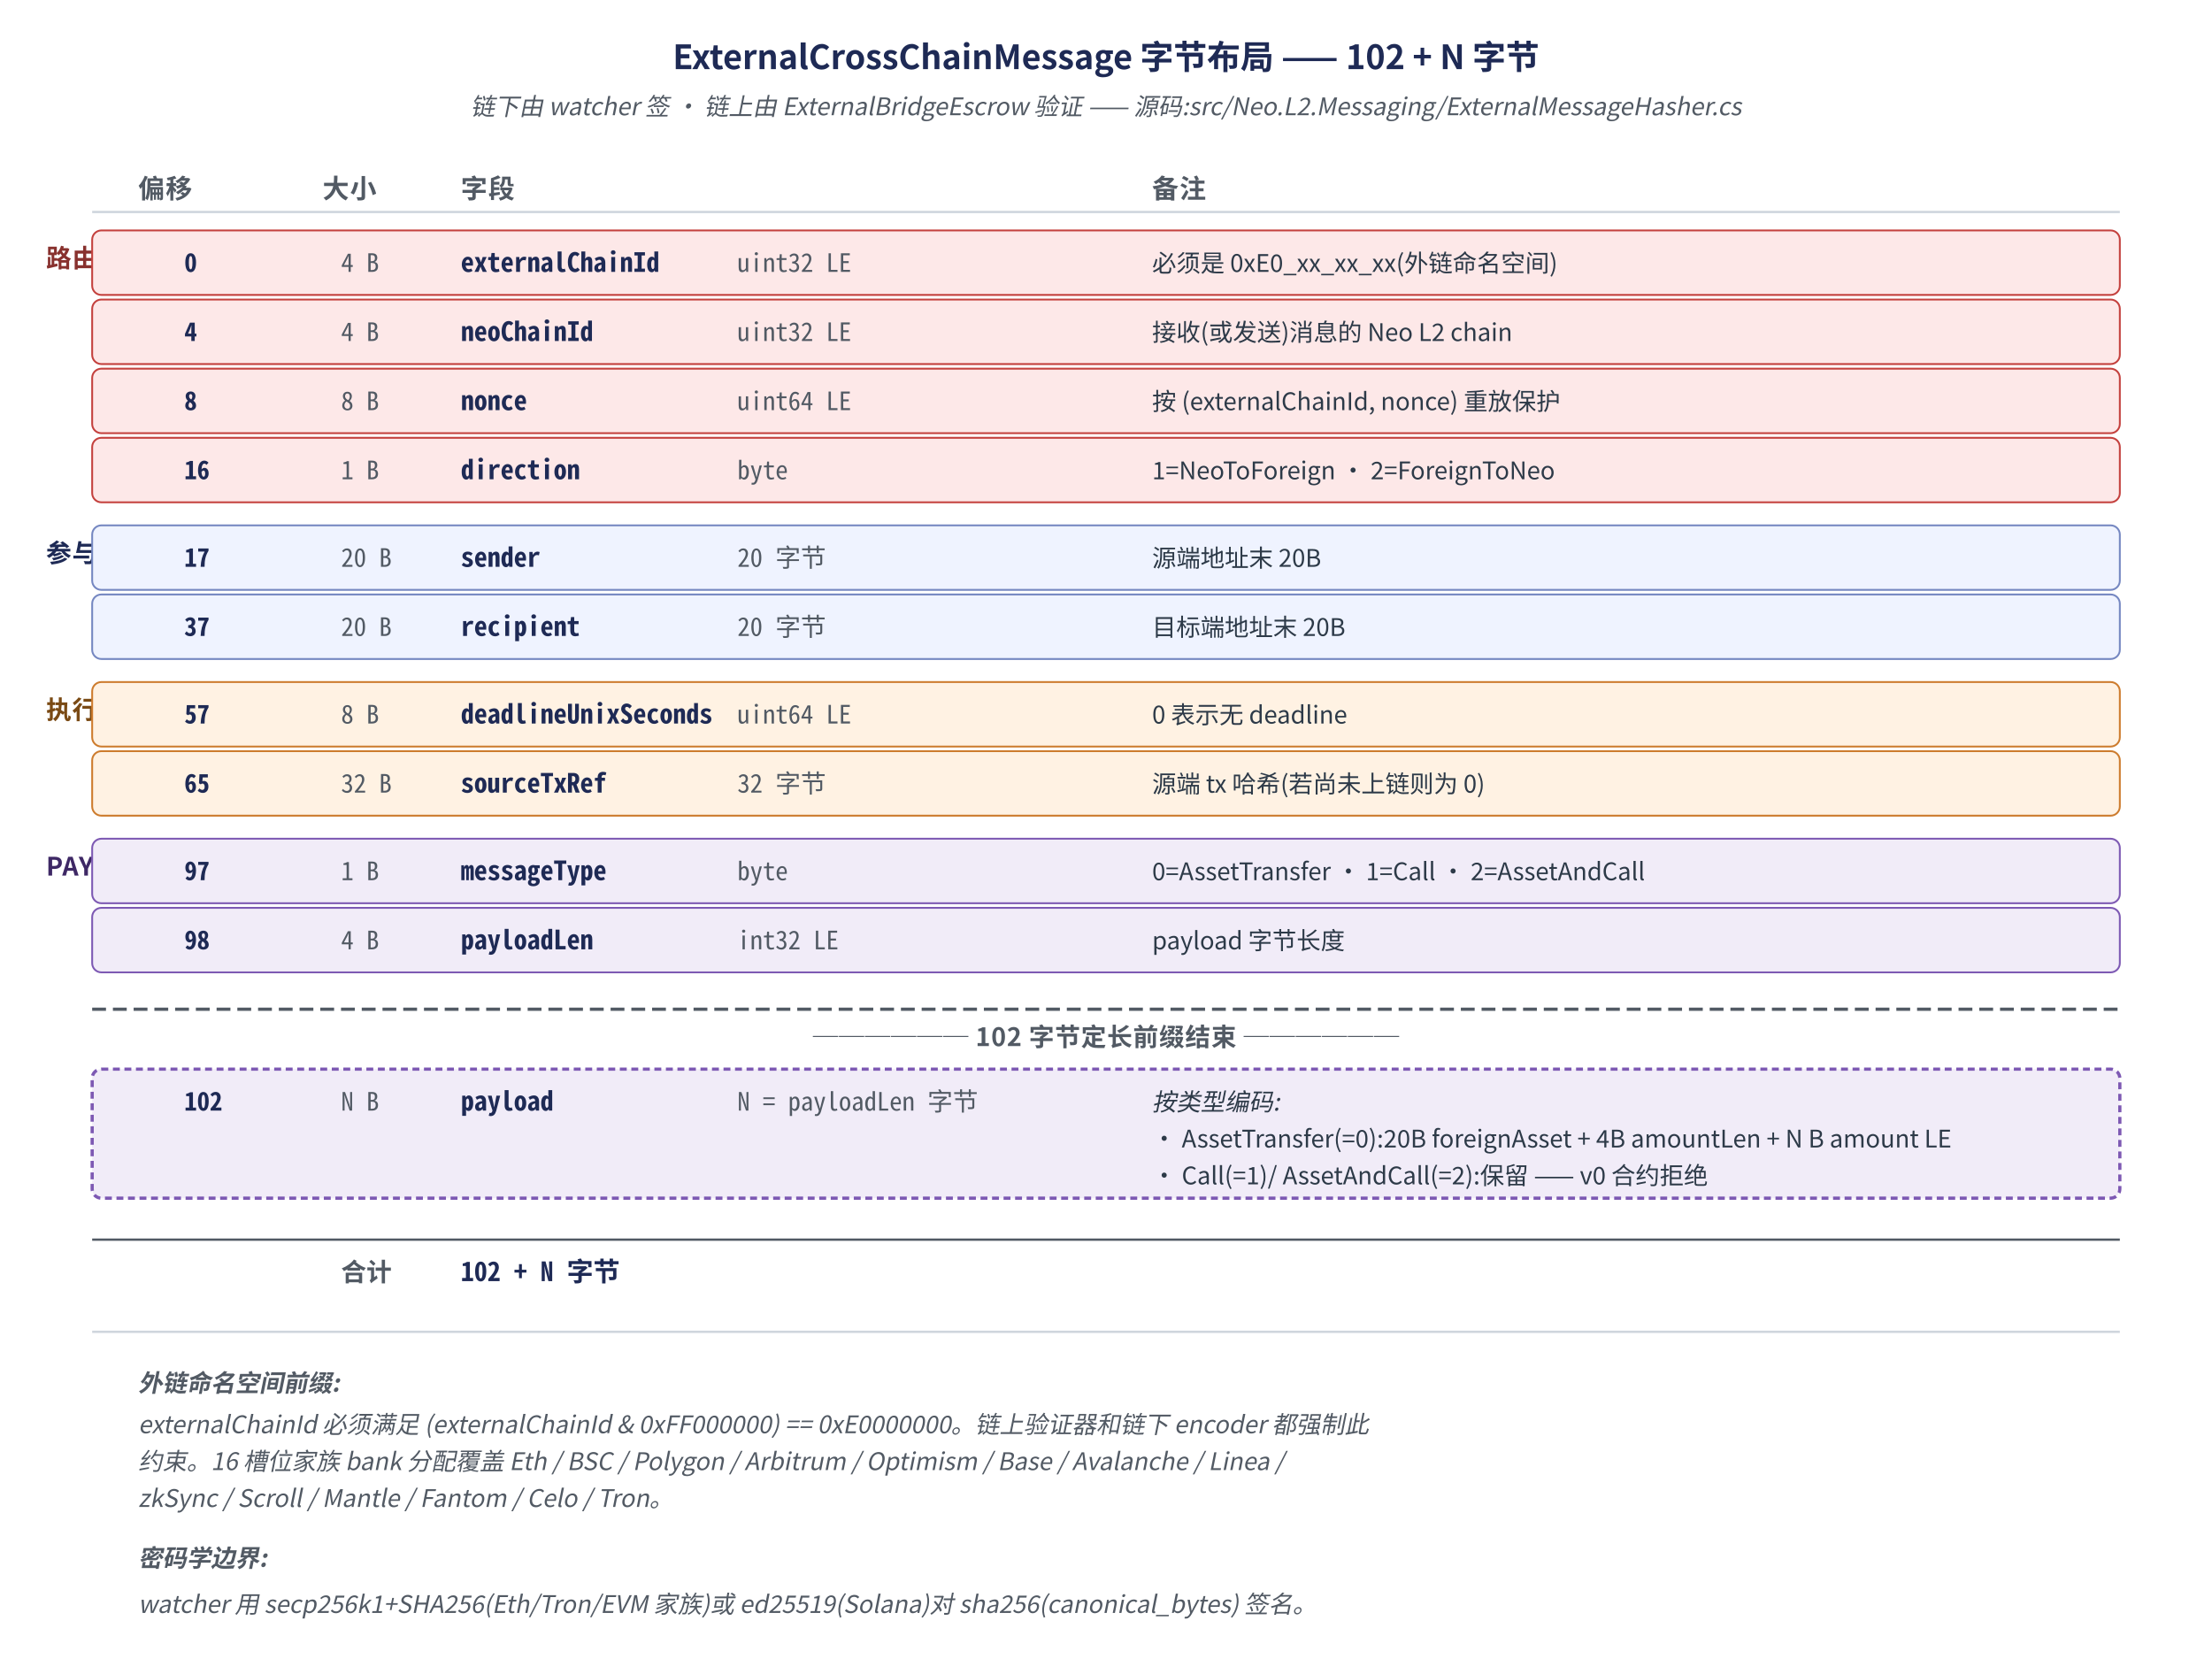
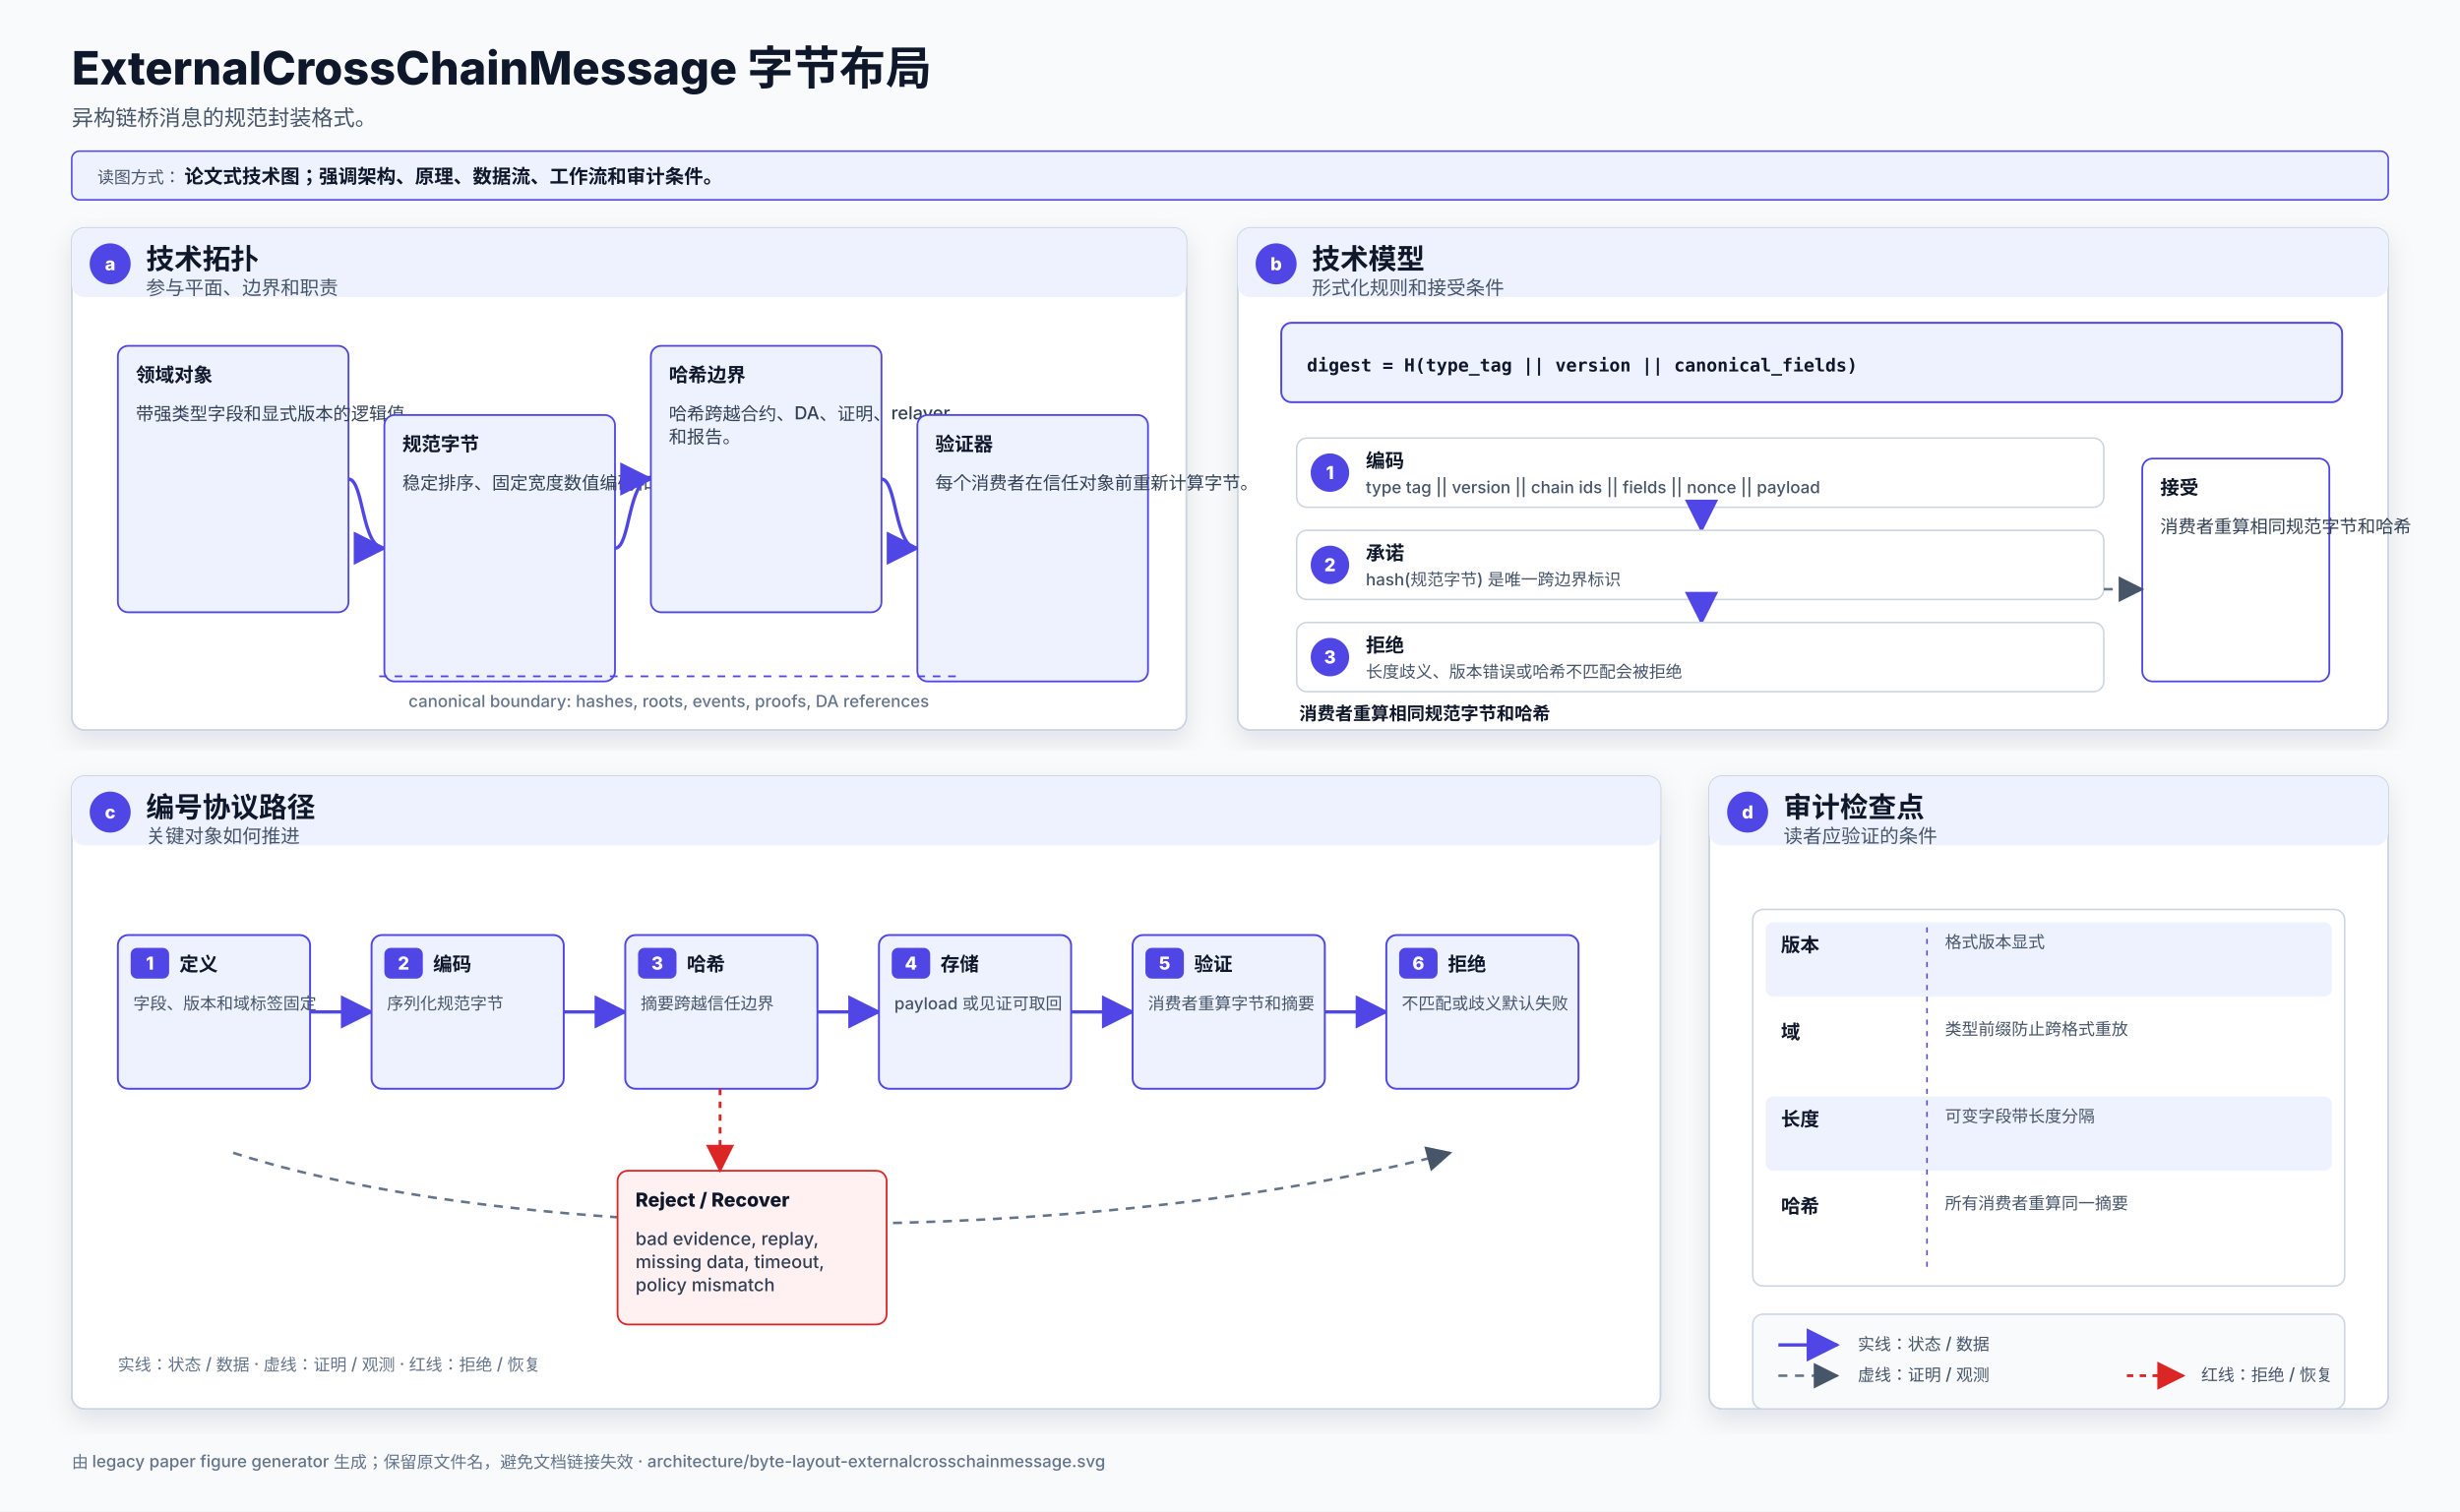
- <svg xmlns="http://www.w3.org/2000/svg" viewBox="0 0 960 720" font-family="'Noto Sans CJK SC', 'Source Han Sans SC', 'WenQuanYi Zen Hei', 'Microsoft YaHei', sans-serif" role="img" aria-labelledby="title desc">
+ <svg xmlns="http://www.w3.org/2000/svg" width="1920" height="1180" viewBox="0 0 1920 1180" role="img" aria-label="ExternalCrossChainMessage 字节布局">
  <defs>
-     <filter id="card" x="-2%" y="-3%" width="104%" height="106%">
-       <feDropShadow dx="0" dy="1" stdDeviation="0.9" flood-color="#000000" flood-opacity="0.07" />
+     <marker id="arrowAccent" viewBox="0 0 10 10" refX="9.2" refY="5" markerWidth="10" markerHeight="10" orient="auto">
+       <path d="M0,0 L10,5 L0,10 Z" fill="#4f46e5" />
+     </marker>
+     <marker id="arrowGray" viewBox="0 0 10 10" refX="9.2" refY="5" markerWidth="10" markerHeight="10" orient="auto">
+       <path d="M0,0 L10,5 L0,10 Z" fill="#475569" />
+     </marker>
+     <marker id="arrowFault" viewBox="0 0 10 10" refX="9.2" refY="5" markerWidth="10" markerHeight="10" orient="auto">
+       <path d="M0,0 L10,5 L0,10 Z" fill="#dc2626" />
+     </marker>
+     <filter id="shadow" x="-3%" y="-4%" width="106%" height="108%">
+       <feDropShadow dx="0" dy="8" stdDeviation="10" flood-color="#0f172a" flood-opacity="0.10" />
    </filter>
    <style>
-       .header     { font-size: 14.5px; font-weight: 700; }
-       .col-h      { font-size: 11.5px; font-weight: 700; fill: #525a64; letter-spacing: 0.4px; }
-       .offset     { font-size: 11px; fill: #1e2a55; font-weight: 700; font-family: 'Noto Sans Mono CJK SC', ui-monospace, 'SF Mono',monospace; }
-       .size       { font-size: 11px; fill: #525a64; font-family: 'Noto Sans Mono CJK SC', ui-monospace, 'SF Mono',monospace; }
-       .field      { font-size: 11.5px; fill: #1e2a55; font-weight: 700; font-family: 'Noto Sans Mono CJK SC', ui-monospace, 'SF Mono',monospace; }
-       .desc       { font-size: 10.5px; fill: #2d3a48; }
-       .grp        { font-size: 11px; font-weight: 600; letter-spacing: 0.3px; }
-       .ftr        { font-size: 10.5px; fill: #525a64; font-style: italic; }
-     </style>
+ .bg{fill:#f8fafc}.panel{fill:#ffffff;stroke:#cbd5e1;stroke-width:1.5;filter:url(#shadow)}
+ .title{font:800 36px 'Inter','Segoe UI',Arial,sans-serif;fill:#0f172a}.subtitle{font:500 17px 'Inter','Segoe UI',Arial,sans-serif;fill:#475569}
+ .panelTitle{font:750 22px 'Inter','Segoe UI',Arial,sans-serif;fill:#0f172a}.panelSub{font:500 15px 'Inter','Segoe UI',Arial,sans-serif;fill:#475569}
+ .strong{font:760 15px 'Inter','Segoe UI',Arial,sans-serif;fill:#0f172a}.body{font:500 14px 'Inter','Segoe UI',Arial,sans-serif;fill:#334155}.small{font:500 13px 'Inter','Segoe UI',Arial,sans-serif;fill:#475569}
+ .mono{font:650 14px 'Cascadia Mono','SFMono-Regular',Consolas,monospace;fill:#0f172a}.label{font:800 14px 'Inter','Segoe UI',Arial,sans-serif;fill:#ffffff}.caption{font:500 13px 'Inter','Segoe UI',Arial,sans-serif;fill:#64748b}
+ .accentArrow{stroke:#4f46e5;stroke-width:2.6;fill:none;marker-end:url(#arrowAccent)}.dashArrow{stroke:#64748b;stroke-width:2.0;fill:none;stroke-dasharray:7 6;marker-end:url(#arrowGray)}.faultArrow{stroke:#dc2626;stroke-width:2.2;fill:none;stroke-dasharray:5 5;marker-end:url(#arrowFault)}
+ </style>
  </defs>
-   <rect width="960" height="720" fill="#ffffff" />
-   <text x="480" y="30" text-anchor="middle" class="header" fill="#1e2a55">ExternalCrossChainMessage 字节布局 —— 102 + N 字节</text>
-   <text x="480" y="50" text-anchor="middle" class="ftr">链下由 watcher 签 · 链上由 ExternalBridgeEscrow 验证 —— 源码:src/Neo.L2.Messaging/ExternalMessageHasher.cs</text>
-   <text x="60" y="86" class="col-h">偏移</text>
-   <text x="140" y="86" class="col-h">大小</text>
-   <text x="200" y="86" class="col-h">字段</text>
-   <text x="500" y="86" class="col-h">备注</text>
-   <line x1="40" y1="92" x2="920" y2="92" stroke="#cfd5dd" stroke-width="1" />
-   <text x="20" y="116" class="grp" fill="#88312e">路由</text>
-   <rect x="40" y="100" width="880" height="28" rx="4" ry="4" fill="#fde8e8" stroke="#c4413e" stroke-width="0.8" />
-   <text x="80" y="118" class="offset">0</text>
-   <text x="148" y="118" class="size">4 B</text>
-   <text x="200" y="118" class="field">externalChainId</text>
-   <text x="320" y="118" class="size">uint32 LE</text>
-   <text x="500" y="118" class="desc">必须是 0xE0_xx_xx_xx(外链命名空间)</text>
-   <rect x="40" y="130" width="880" height="28" rx="4" ry="4" fill="#fde8e8" stroke="#c4413e" stroke-width="0.8" />
-   <text x="80" y="148" class="offset">4</text>
-   <text x="148" y="148" class="size">4 B</text>
-   <text x="200" y="148" class="field">neoChainId</text>
-   <text x="320" y="148" class="size">uint32 LE</text>
-   <text x="500" y="148" class="desc">接收(或发送)消息的 Neo L2 chain</text>
-   <rect x="40" y="160" width="880" height="28" rx="4" ry="4" fill="#fde8e8" stroke="#c4413e" stroke-width="0.8" />
-   <text x="80" y="178" class="offset">8</text>
-   <text x="148" y="178" class="size">8 B</text>
-   <text x="200" y="178" class="field">nonce</text>
-   <text x="320" y="178" class="size">uint64 LE</text>
-   <text x="500" y="178" class="desc">按 (externalChainId, nonce) 重放保护</text>
-   <rect x="40" y="190" width="880" height="28" rx="4" ry="4" fill="#fde8e8" stroke="#c4413e" stroke-width="0.8" />
-   <text x="80" y="208" class="offset">16</text>
-   <text x="148" y="208" class="size">1 B</text>
-   <text x="200" y="208" class="field">direction</text>
-   <text x="320" y="208" class="size">byte</text>
-   <text x="500" y="208" class="desc">1=NeoToForeign · 2=ForeignToNeo</text>
-   <text x="20" y="244" class="grp" fill="#1e2a55">参与方</text>
-   <rect x="40" y="228" width="880" height="28" rx="4" ry="4" fill="#eff3ff" stroke="#7587c1" stroke-width="0.8" />
-   <text x="80" y="246" class="offset">17</text>
-   <text x="148" y="246" class="size">20 B</text>
-   <text x="200" y="246" class="field">sender</text>
-   <text x="320" y="246" class="size">20 字节</text>
-   <text x="500" y="246" class="desc">源端地址末 20B</text>
-   <rect x="40" y="258" width="880" height="28" rx="4" ry="4" fill="#eff3ff" stroke="#7587c1" stroke-width="0.8" />
-   <text x="80" y="276" class="offset">37</text>
-   <text x="148" y="276" class="size">20 B</text>
-   <text x="200" y="276" class="field">recipient</text>
-   <text x="320" y="276" class="size">20 字节</text>
-   <text x="500" y="276" class="desc">目标端地址末 20B</text>
-   <text x="20" y="312" class="grp" fill="#7a4a14">执行上下文</text>
-   <rect x="40" y="296" width="880" height="28" rx="4" ry="4" fill="#fff2e3" stroke="#cd7c2e" stroke-width="0.8" />
-   <text x="80" y="314" class="offset">57</text>
-   <text x="148" y="314" class="size">8 B</text>
-   <text x="200" y="314" class="field">deadlineUnixSeconds</text>
-   <text x="320" y="314" class="size">uint64 LE</text>
-   <text x="500" y="314" class="desc">0 表示无 deadline</text>
-   <rect x="40" y="326" width="880" height="28" rx="4" ry="4" fill="#fff2e3" stroke="#cd7c2e" stroke-width="0.8" />
-   <text x="80" y="344" class="offset">65</text>
-   <text x="148" y="344" class="size">32 B</text>
-   <text x="200" y="344" class="field">sourceTxRef</text>
-   <text x="320" y="344" class="size">32 字节</text>
-   <text x="500" y="344" class="desc">源端 tx 哈希(若尚未上链则为 0)</text>
-   <text x="20" y="380" class="grp" fill="#3e2865">PAYLOAD 头</text>
-   <rect x="40" y="364" width="880" height="28" rx="4" ry="4" fill="#f1ecf8" stroke="#7d59b3" stroke-width="0.8" />
-   <text x="80" y="382" class="offset">97</text>
-   <text x="148" y="382" class="size">1 B</text>
-   <text x="200" y="382" class="field">messageType</text>
-   <text x="320" y="382" class="size">byte</text>
-   <text x="500" y="382" class="desc">0=AssetTransfer · 1=Call · 2=AssetAndCall</text>
-   <rect x="40" y="394" width="880" height="28" rx="4" ry="4" fill="#f1ecf8" stroke="#7d59b3" stroke-width="0.8" />
-   <text x="80" y="412" class="offset">98</text>
-   <text x="148" y="412" class="size">4 B</text>
-   <text x="200" y="412" class="field">payloadLen</text>
-   <text x="320" y="412" class="size">int32 LE</text>
-   <text x="500" y="412" class="desc">payload 字节长度</text>
-   <line x1="40" y1="438" x2="920" y2="438" stroke="#525a64" stroke-width="1.4" stroke-dasharray="6 3" />
-   <text x="480" y="454" text-anchor="middle" class="grp" fill="#525a64">────── 102 字节定长前缀结束 ──────</text>
-   <rect x="40" y="464" width="880" height="56" rx="4" ry="4" fill="#f1ecf8" stroke="#7d59b3" stroke-width="1.4" stroke-dasharray="3 2" />
-   <text x="80" y="482" class="offset">102</text>
-   <text x="148" y="482" class="size">N B</text>
-   <text x="200" y="482" class="field">payload</text>
-   <text x="320" y="482" class="size">N = payloadLen 字节</text>
-   <text x="500" y="482" class="desc" font-style="italic">按类型编码:</text>
-   <text x="500" y="498" class="desc">  · AssetTransfer(=0):20B foreignAsset + 4B amountLen + N B amount LE</text>
-   <text x="500" y="514" class="desc">  · Call(=1)/ AssetAndCall(=2):保留 —— v0 合约拒绝</text>
-   <line x1="40" y1="538" x2="920" y2="538" stroke="#525a64" stroke-width="1" />
-   <text x="148" y="556" class="size" font-weight="700" fill="#1e2a55">合计</text>
-   <text x="200" y="556" class="field" font-size="13">102 + N 字节</text>
-   <line x1="40" y1="578" x2="920" y2="578" stroke="#cfd5dd" stroke-width="1" />
-   <text x="60" y="604" class="ftr" font-weight="600" fill="#1e2a55">外链命名空间前缀:</text>
-   <text x="60" y="622" class="ftr">externalChainId 必须满足 (externalChainId &amp; 0xFF000000) == 0xE0000000。链上验证器和链下 encoder 都强制此</text>
-   <text x="60" y="638" class="ftr">约束。16 槽位家族 bank 分配覆盖 Eth / BSC / Polygon / Arbitrum / Optimism / Base / Avalanche / Linea /</text>
-   <text x="60" y="654" class="ftr">zkSync / Scroll / Mantle / Fantom / Celo / Tron。</text>
-   <text x="60" y="680" class="ftr" font-weight="600" fill="#1e2a55">密码学边界:</text>
-   <text x="60" y="700" class="ftr">watcher 用 secp256k1+SHA256(Eth/Tron/EVM 家族)或 ed25519(Solana)对 sha256(canonical_bytes) 签名。</text>
+   <rect class="bg" width="1920" height="1180" />
+   <text x="56" y="66" class="title">ExternalCrossChainMessage 字节布局</text>
+   <text x="56" y="98" class="subtitle">异构链桥消息的规范封装格式。</text>
+   <rect x="56" y="118" width="1808" height="38" rx="6" fill="#eef2ff" stroke="#4f46e5" stroke-width="1.2" />
+   <text x="76" y="143" class="small">读图方式： <tspan class="strong">论文式技术图；强调架构、原理、数据流、工作流和审计条件。</tspan>
+   </text>
+   <rect x="56" y="178" width="870" height="392" rx="10" class="panel" />
+   <rect x="56" y="178" width="870" height="54" rx="10" fill="#eef2ff" />
+   <circle cx="86" cy="206" r="16" fill="#4f46e5" />
+   <text x="86" y="211" text-anchor="middle" class="label">a</text>
+   <text x="114" y="210" class="panelTitle">技术拓扑</text>
+   <text x="114" y="230" class="panelSub">参与平面、边界和职责</text>
+   <rect x="966" y="178" width="898" height="392" rx="10" class="panel" />
+   <rect x="966" y="178" width="898" height="54" rx="10" fill="#eef2ff" />
+   <circle cx="996" cy="206" r="16" fill="#4f46e5" />
+   <text x="996" y="211" text-anchor="middle" class="label">b</text>
+   <text x="1024" y="210" class="panelTitle">技术模型</text>
+   <text x="1024" y="230" class="panelSub">形式化规则和接受条件</text>
+   <rect x="56" y="606" width="1240" height="494" rx="10" class="panel" />
+   <rect x="56" y="606" width="1240" height="54" rx="10" fill="#eef2ff" />
+   <circle cx="86" cy="634" r="16" fill="#4f46e5" />
+   <text x="86" y="639" text-anchor="middle" class="label">c</text>
+   <text x="114" y="638" class="panelTitle">编号协议路径</text>
+   <text x="114" y="658" class="panelSub">关键对象如何推进</text>
+   <rect x="1334" y="606" width="530" height="494" rx="10" class="panel" />
+   <rect x="1334" y="606" width="530" height="54" rx="10" fill="#eef2ff" />
+   <circle cx="1364" cy="634" r="16" fill="#4f46e5" />
+   <text x="1364" y="639" text-anchor="middle" class="label">d</text>
+   <text x="1392" y="638" class="panelTitle">审计检查点</text>
+   <text x="1392" y="658" class="panelSub">读者应验证的条件</text>
+   <rect x="92" y="270" width="180" height="208" rx="8" fill="#eef2ff" stroke="#4f46e5" stroke-width="1.4" />
+   <text x="106" y="298" class="strong">领域对象</text>
+   <text x="106" y="328" class="body">带强类型字段和显式版本的逻辑值。</text>
+   <path class="accentArrow" d="M272 374 C284 374 282 428 300 428" />
+   <rect x="300" y="324" width="180" height="208" rx="8" fill="#eef2ff" stroke="#4f46e5" stroke-width="1.4" />
+   <text x="314" y="352" class="strong">规范字节</text>
+   <text x="314" y="382" class="body">稳定排序、固定宽度数值编码和域分隔前缀。</text>
+   <path class="accentArrow" d="M480 428 C492 428 490 374 508 374" />
+   <rect x="508" y="270" width="180" height="208" rx="8" fill="#eef2ff" stroke="#4f46e5" stroke-width="1.4" />
+   <text x="522" y="298" class="strong">哈希边界</text>
+   <text x="522" y="328" class="body">哈希跨越合约、DA、证明、relayer</text>
+   <text x="522" y="346" class="body">和报告。</text>
+   <path class="accentArrow" d="M688 374 C700 374 698 428 716 428" />
+   <rect x="716" y="324" width="180" height="208" rx="8" fill="#eef2ff" stroke="#4f46e5" stroke-width="1.4" />
+   <text x="730" y="352" class="strong">验证器</text>
+   <text x="730" y="382" class="body">每个消费者在信任对象前重新计算字节。</text>
+   <line x1="296" y1="528" x2="752" y2="528" stroke="#4f46e5" stroke-width="1.4" stroke-dasharray="6 6" />
+   <text x="522" y="552" class="caption" text-anchor="middle">canonical boundary: hashes, roots, events, proofs, DA references</text>
+   <rect x="1000" y="252" width="828" height="62" rx="8" fill="#eef2ff" stroke="#4f46e5" stroke-width="1.5" />
+   <text x="1020" y="290" class="mono">digest = H(type_tag || version || canonical_fields)</text>
+   <rect x="1012" y="342" width="630" height="54" rx="8" fill="#ffffff" stroke="#cbd5e1" stroke-width="1.2" />
+   <circle cx="1038" cy="369" r="15" fill="#4f46e5" />
+   <text x="1038" y="374" text-anchor="middle" class="label">1</text>
+   <text x="1066" y="365" class="strong">编码</text>
+   <text x="1066" y="385" class="small">type tag || version || chain ids || fields || nonce || payload</text>
+   <path class="accentArrow" d="M1328 396 L1328 414" />
+   <rect x="1012" y="414" width="630" height="54" rx="8" fill="#ffffff" stroke="#cbd5e1" stroke-width="1.2" />
+   <circle cx="1038" cy="441" r="15" fill="#4f46e5" />
+   <text x="1038" y="446" text-anchor="middle" class="label">2</text>
+   <text x="1066" y="437" class="strong">承诺</text>
+   <text x="1066" y="457" class="small">hash(规范字节) 是唯一跨边界标识</text>
+   <path class="accentArrow" d="M1328 468 L1328 486" />
+   <rect x="1012" y="486" width="630" height="54" rx="8" fill="#ffffff" stroke="#cbd5e1" stroke-width="1.2" />
+   <circle cx="1038" cy="513" r="15" fill="#4f46e5" />
+   <text x="1038" y="518" text-anchor="middle" class="label">3</text>
+   <text x="1066" y="509" class="strong">拒绝</text>
+   <text x="1066" y="529" class="small">长度歧义、版本错误或哈希不匹配会被拒绝</text>
+   <rect x="1672" y="358" width="146" height="174" rx="8" fill="#ffffff" stroke="#4f46e5" stroke-width="1.4" />
+   <text x="1686" y="386" class="strong">接受</text>
+   <text x="1686" y="416" class="body">消费者重算相同规范字节和哈希</text>
+   <path class="dashArrow" d="M1642 460 L1672 460" />
+   <text x="1014" y="562" class="mono">消费者重算相同规范字节和哈希</text>
+   <rect x="92" y="730" width="150" height="120" rx="8" fill="#eef2ff" stroke="#4f46e5" stroke-width="1.5" />
+   <rect x="102" y="740" width="30" height="24" rx="5" fill="#4f46e5" />
+   <text x="117" y="757" text-anchor="middle" class="label">1</text>
+   <text x="140" y="758" class="strong">定义</text>
+   <text x="104" y="788" class="small">字段、版本和域标签固定</text>
+   <path class="accentArrow" d="M242 790 L290 790" />
+   <rect x="290" y="730" width="150" height="120" rx="8" fill="#eef2ff" stroke="#4f46e5" stroke-width="1.5" />
+   <rect x="300" y="740" width="30" height="24" rx="5" fill="#4f46e5" />
+   <text x="315" y="757" text-anchor="middle" class="label">2</text>
+   <text x="338" y="758" class="strong">编码</text>
+   <text x="302" y="788" class="small">序列化规范字节</text>
+   <path class="accentArrow" d="M440 790 L488 790" />
+   <rect x="488" y="730" width="150" height="120" rx="8" fill="#eef2ff" stroke="#4f46e5" stroke-width="1.5" />
+   <rect x="498" y="740" width="30" height="24" rx="5" fill="#4f46e5" />
+   <text x="513" y="757" text-anchor="middle" class="label">3</text>
+   <text x="536" y="758" class="strong">哈希</text>
+   <text x="500" y="788" class="small">摘要跨越信任边界</text>
+   <path class="accentArrow" d="M638 790 L686 790" />
+   <rect x="686" y="730" width="150" height="120" rx="8" fill="#eef2ff" stroke="#4f46e5" stroke-width="1.5" />
+   <rect x="696" y="740" width="30" height="24" rx="5" fill="#4f46e5" />
+   <text x="711" y="757" text-anchor="middle" class="label">4</text>
+   <text x="734" y="758" class="strong">存储</text>
+   <text x="698" y="788" class="small">payload 或见证可取回</text>
+   <path class="accentArrow" d="M836 790 L884 790" />
+   <rect x="884" y="730" width="150" height="120" rx="8" fill="#eef2ff" stroke="#4f46e5" stroke-width="1.5" />
+   <rect x="894" y="740" width="30" height="24" rx="5" fill="#4f46e5" />
+   <text x="909" y="757" text-anchor="middle" class="label">5</text>
+   <text x="932" y="758" class="strong">验证</text>
+   <text x="896" y="788" class="small">消费者重算字节和摘要</text>
+   <path class="accentArrow" d="M1034 790 L1082 790" />
+   <rect x="1082" y="730" width="150" height="120" rx="8" fill="#eef2ff" stroke="#4f46e5" stroke-width="1.5" />
+   <rect x="1092" y="740" width="30" height="24" rx="5" fill="#4f46e5" />
+   <text x="1107" y="757" text-anchor="middle" class="label">6</text>
+   <text x="1130" y="758" class="strong">拒绝</text>
+   <text x="1094" y="788" class="small">不匹配或歧义默认失败</text>
+   <path class="dashArrow" d="M182 900 C412 974 852 974 1132 900" />
+   <rect x="482" y="914" width="210" height="120" rx="8" fill="#fff1f2" stroke="#dc2626" stroke-width="1.4" />
+   <text x="496" y="942" class="strong">Reject / Recover</text>
+   <text x="496" y="972" class="body">bad evidence, replay,</text>
+   <text x="496" y="990" class="body">missing data, timeout,</text>
+   <text x="496" y="1008" class="body">policy mismatch</text>
+   <path class="faultArrow" d="M562 850 L562 914" />
+   <text x="92" y="1070" class="caption">实线：状态 / 数据 · 虚线：证明 / 观测 · 红线：拒绝 / 恢复</text>
+   <rect x="1368" y="710" width="462" height="294" rx="8" fill="#ffffff" stroke="#cbd5e1" stroke-width="1.2" />
+   <rect x="1378" y="720" width="442" height="58" rx="6" fill="#eef2ff" />
+   <text x="1390" y="743" class="strong">版本</text>
+   <text x="1518" y="740" class="small">格式版本显式</text>
+   <rect x="1378" y="788" width="442" height="58" rx="6" fill="#ffffff" />
+   <text x="1390" y="811" class="strong">域</text>
+   <text x="1518" y="808" class="small">类型前缀防止跨格式重放</text>
+   <rect x="1378" y="856" width="442" height="58" rx="6" fill="#eef2ff" />
+   <text x="1390" y="879" class="strong">长度</text>
+   <text x="1518" y="876" class="small">可变字段带长度分隔</text>
+   <rect x="1378" y="924" width="442" height="58" rx="6" fill="#ffffff" />
+   <text x="1390" y="947" class="strong">哈希</text>
+   <text x="1518" y="944" class="small">所有消费者重算同一摘要</text>
+   <line x1="1504" y1="724" x2="1504" y2="992" stroke="#4f46e5" stroke-width="1.2" stroke-dasharray="4 5" />
+   <rect x="1368" y="1026" width="462" height="74" rx="8" fill="#f8fafc" stroke="#cbd5e1" stroke-width="1.2" />
+   <line x1="1388" y1="1050" x2="1434" y2="1050" stroke="#4f46e5" stroke-width="2.6" marker-end="url(#arrowAccent)" />
+   <text x="1450" y="1054" class="small">实线：状态 / 数据</text>
+   <line x1="1388" y1="1074" x2="1434" y2="1074" stroke="#64748b" stroke-width="2.0" stroke-dasharray="7 6" marker-end="url(#arrowGray)" />
+   <text x="1450" y="1078" class="small">虚线：证明 / 观测</text>
+   <line x1="1660" y1="1074" x2="1704" y2="1074" stroke="#dc2626" stroke-width="2.2" stroke-dasharray="5 5" marker-end="url(#arrowFault)" />
+   <text x="1718" y="1078" class="small">红线：拒绝 / 恢复</text>
+   <text x="56" y="1146" class="caption">由 legacy paper figure generator 生成；保留原文件名，避免文档链接失效 · architecture/byte-layout-externalcrosschainmessage.svg</text>
</svg>
